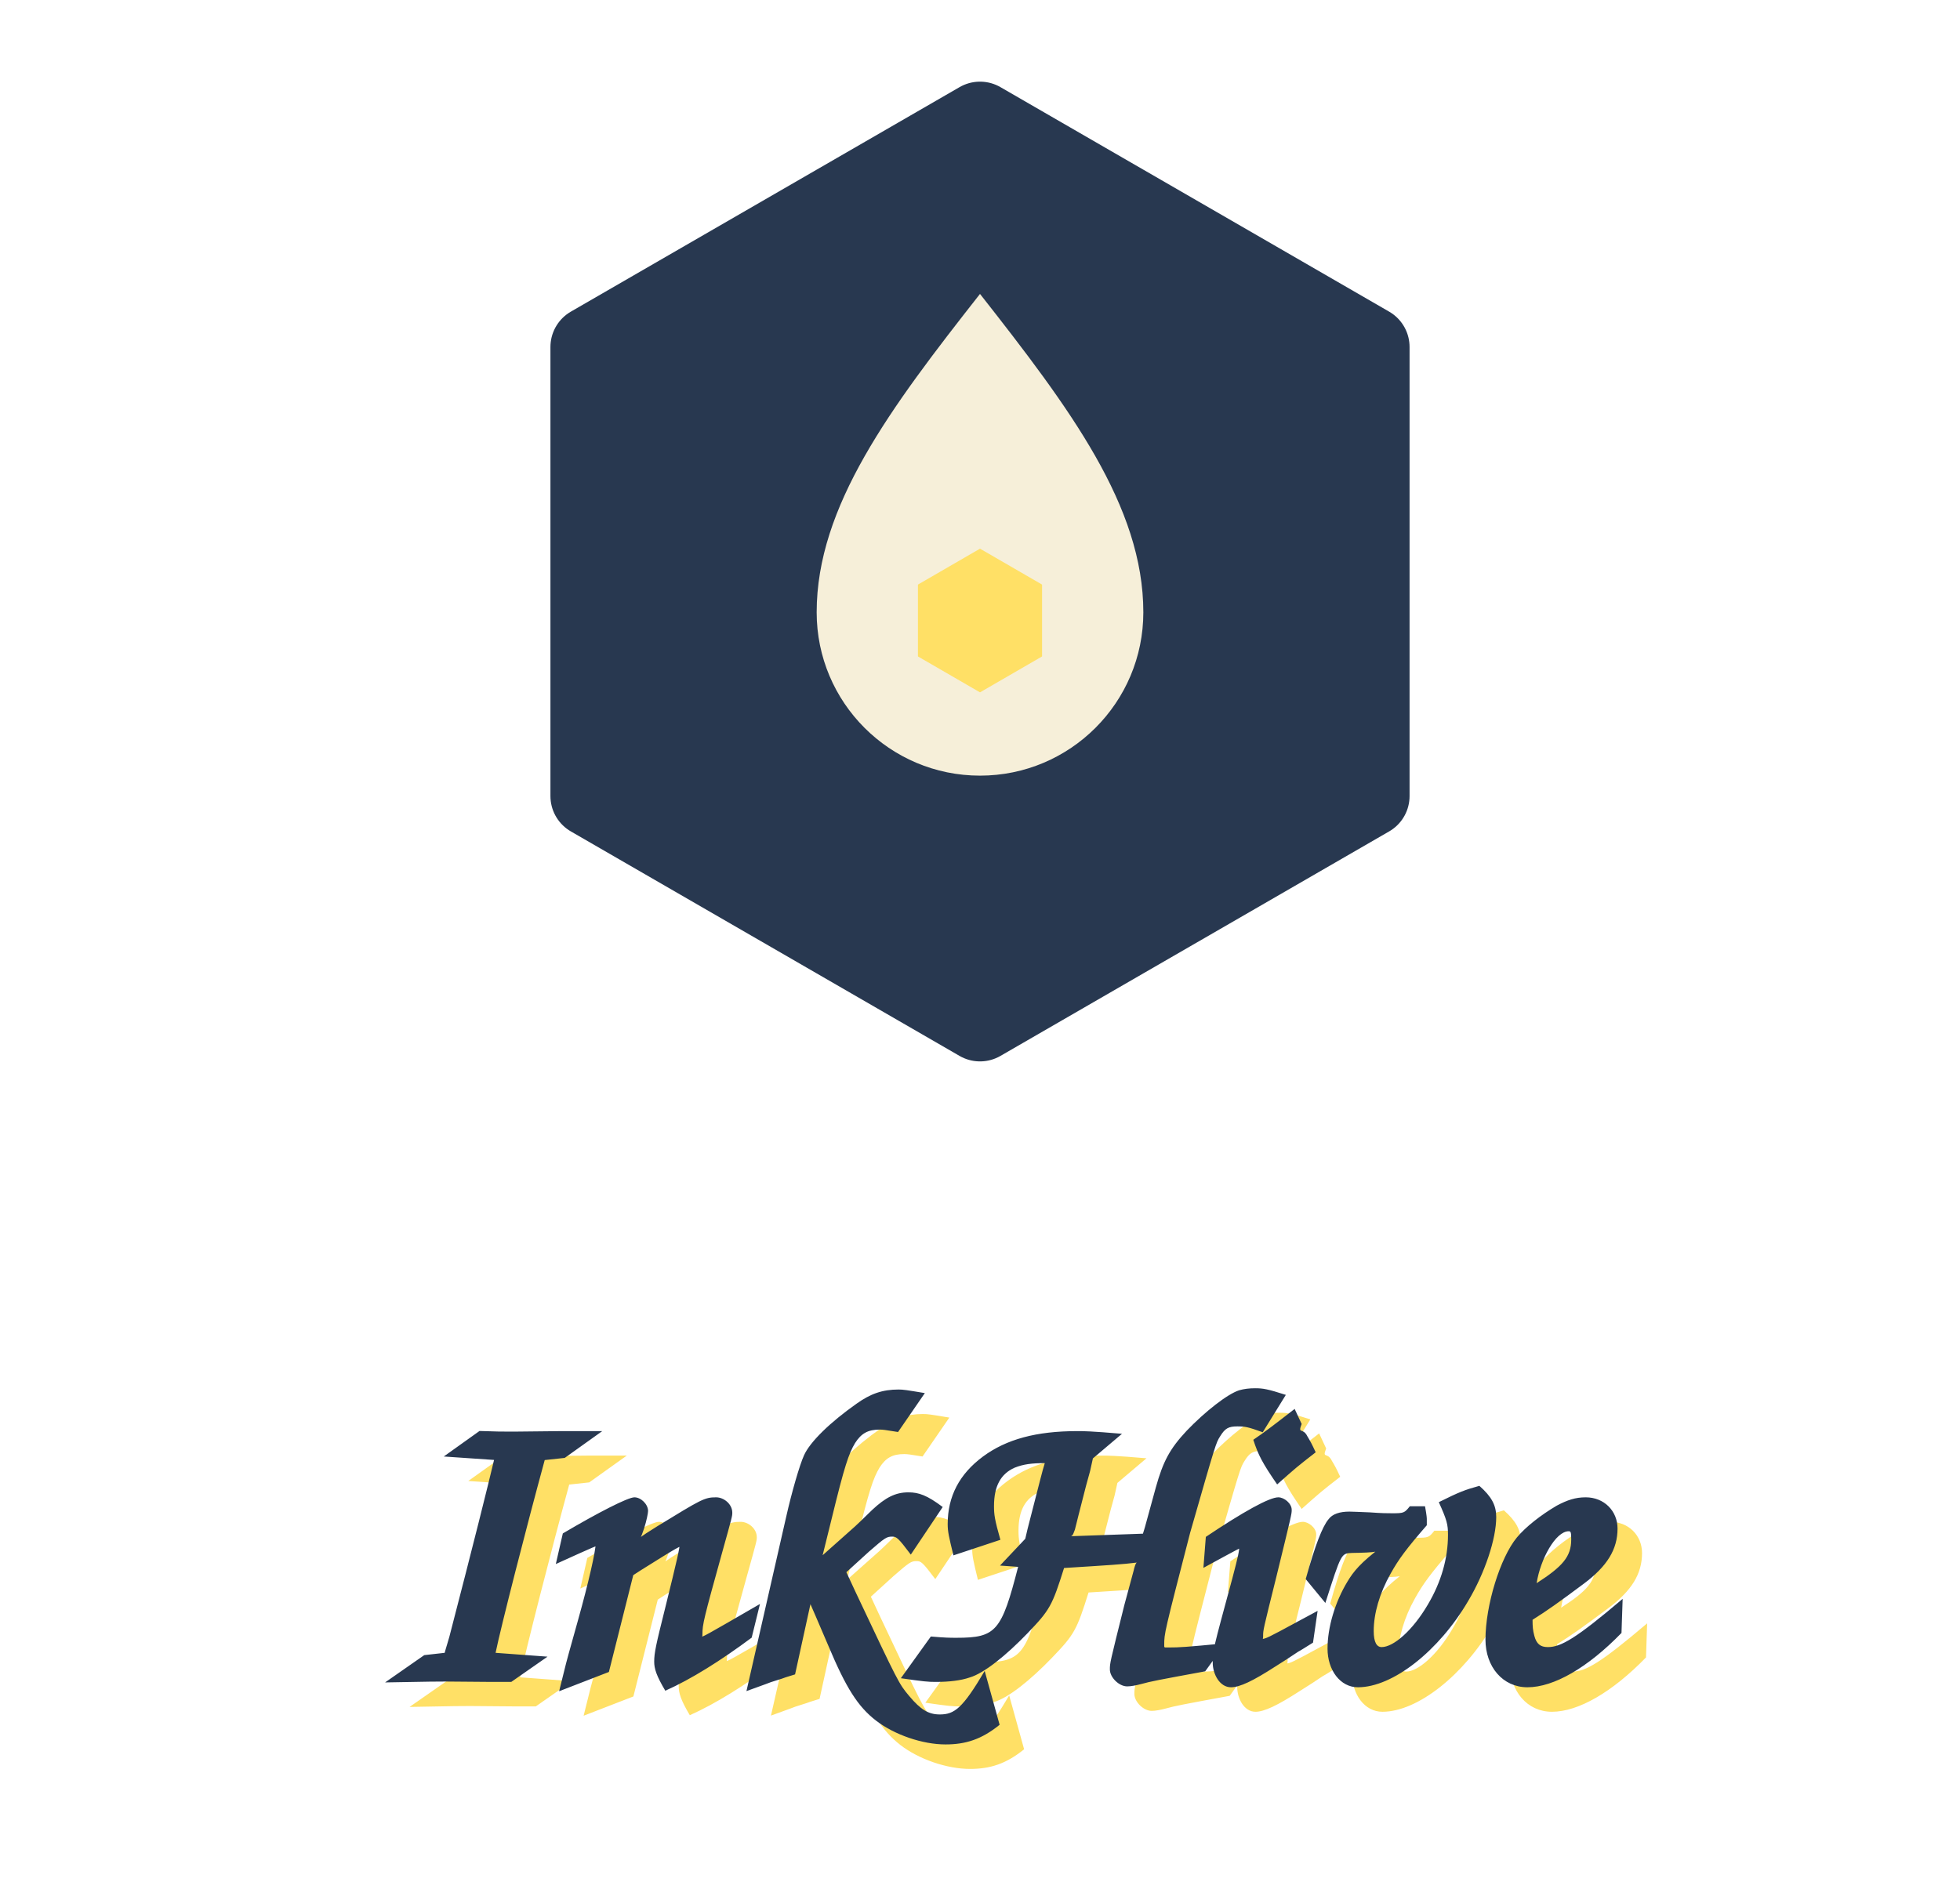
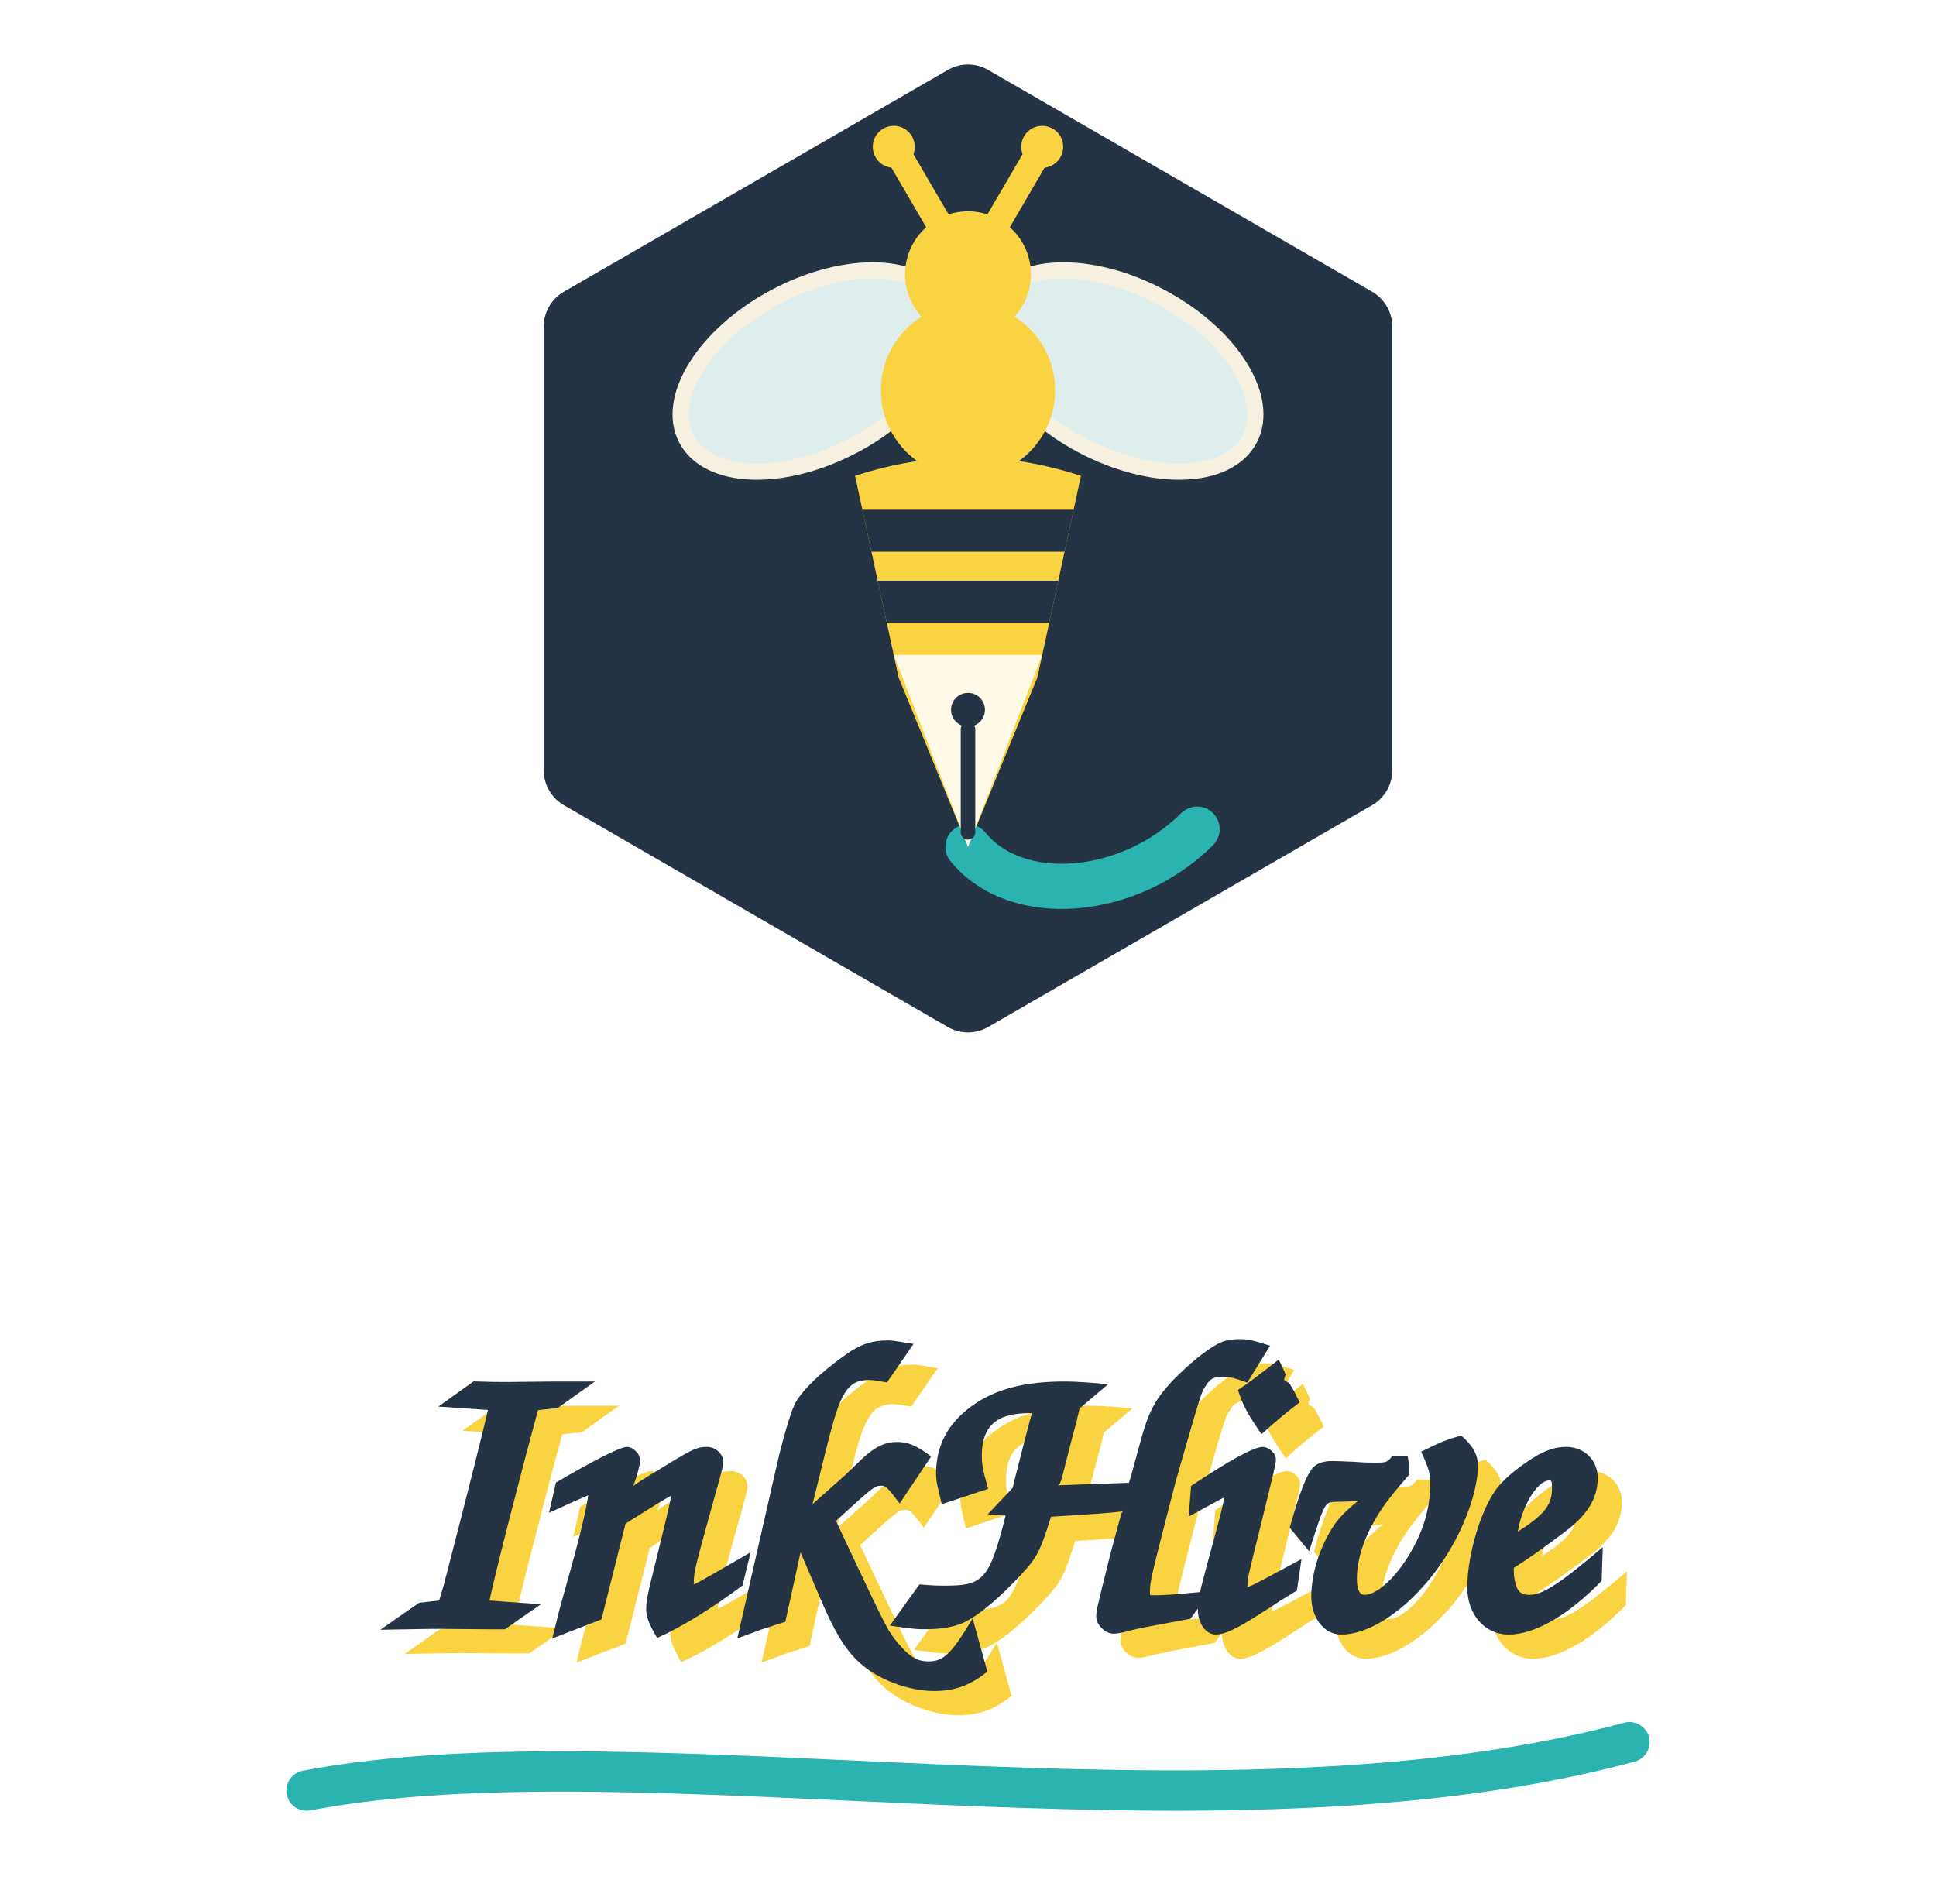
- <svg xmlns="http://www.w3.org/2000/svg" viewBox="0 0 240 230">
-   <g transform="translate(56 6) scale(2)">
-     <path d="M32 4.5 55.8 18.25v27.5L32 59.5 8.2 45.75v-27.5z" fill="#283850" stroke="#283850" stroke-width="5" stroke-linejoin="round" />
-     <path d="M32 15C26.5 22 22 28 22 34.5a10 10 0 0 0 20 0C42 28 37.5 22 32 15z" fill="#f6efd9" />
-     <path d="M32 30.6l3.8 2.2v4.4L32 39.4l-3.8-2.2v-4.4z" fill="#ffe066" />
+ <svg xmlns="http://www.w3.org/2000/svg" viewBox="0 0 240 236" role="img" aria-label="InkHive">
+   <defs>
+     <clipPath id="ih-abdomen-w">
+       <path d="M25 27.5Q32 25.2 39 27.5L36.3 40 32 50.5 27.7 40Z" />
+     </clipPath>
+   </defs>
+   <g transform="translate(56 4) scale(2)">
+     <path d="M32 4.5 55.8 18.25v27.5L32 59.5 8.2 45.75v-27.5z" fill="#253444" stroke="#253444" stroke-width="5" stroke-linejoin="round" />
+     <path d="M32 50.5C35 54.2 42 53.6 46.2 49.4" fill="none" stroke="#2bb3b1" stroke-width="2.8" stroke-linecap="round" />
+     <g fill="#e9f7f6" stroke="#fffae7" stroke-width="1" opacity="0.95">
+       <ellipse cx="22.5" cy="21" rx="9" ry="5.2" transform="rotate(-28 22.5 21)" />
+       <ellipse cx="41.5" cy="21" rx="9" ry="5.2" transform="rotate(28 41.5 21)" />
+     </g>
+     <g fill="none" stroke="#f9d342" stroke-width="1.6" stroke-linecap="round">
+       <path d="M30.4 12.2 27.6 7.4" />
+       <path d="M33.6 12.2 36.4 7.4" />
+     </g>
+     <circle cx="27.4" cy="7.1" r="1.3" fill="#f9d342" />
+     <circle cx="36.6" cy="7.1" r="1.3" fill="#f9d342" />
+     <circle cx="32" cy="15" r="3.9" fill="#f9d342" />
+     <circle cx="32" cy="22.2" r="5.4" fill="#f9d342" />
+     <g clip-path="url(#ih-abdomen-w)">
+       <path d="M25 27.5Q32 25.2 39 27.5L36.3 40 32 50.5 27.7 40Z" fill="#f9d342" />
+       <rect x="22" y="29.6" width="20" height="2.6" fill="#253444" />
+       <rect x="22" y="34" width="20" height="2.6" fill="#253444" />
+       <path d="M27.4 38.6H36.6L32 50.5Z" fill="#fffae7" />
+     </g>
+     <circle cx="32" cy="42" r="1.05" fill="#253444" />
+     <path d="M32 43.2V49.6" stroke="#253444" stroke-width="0.9" stroke-linecap="round" />
  </g>
  <g font-family="'Comic Sans MS','Comic Neue','Chalkboard SE',cursive" font-size="50" font-weight="bold" text-anchor="middle">
-     <text x="123" y="209" fill="#ffe066">InkHive</text>
-     <text x="120" y="206" fill="#283850">InkHive</text>
+     <text x="123" y="205" fill="#f9d342">InkHive</text>
+     <text x="120" y="202" fill="#253444">InkHive</text>
  </g>
+   <path d="M38 222C80 214 150 230 202 216" fill="none" stroke="#2bb3b1" stroke-width="5" stroke-linecap="round" />
</svg>
